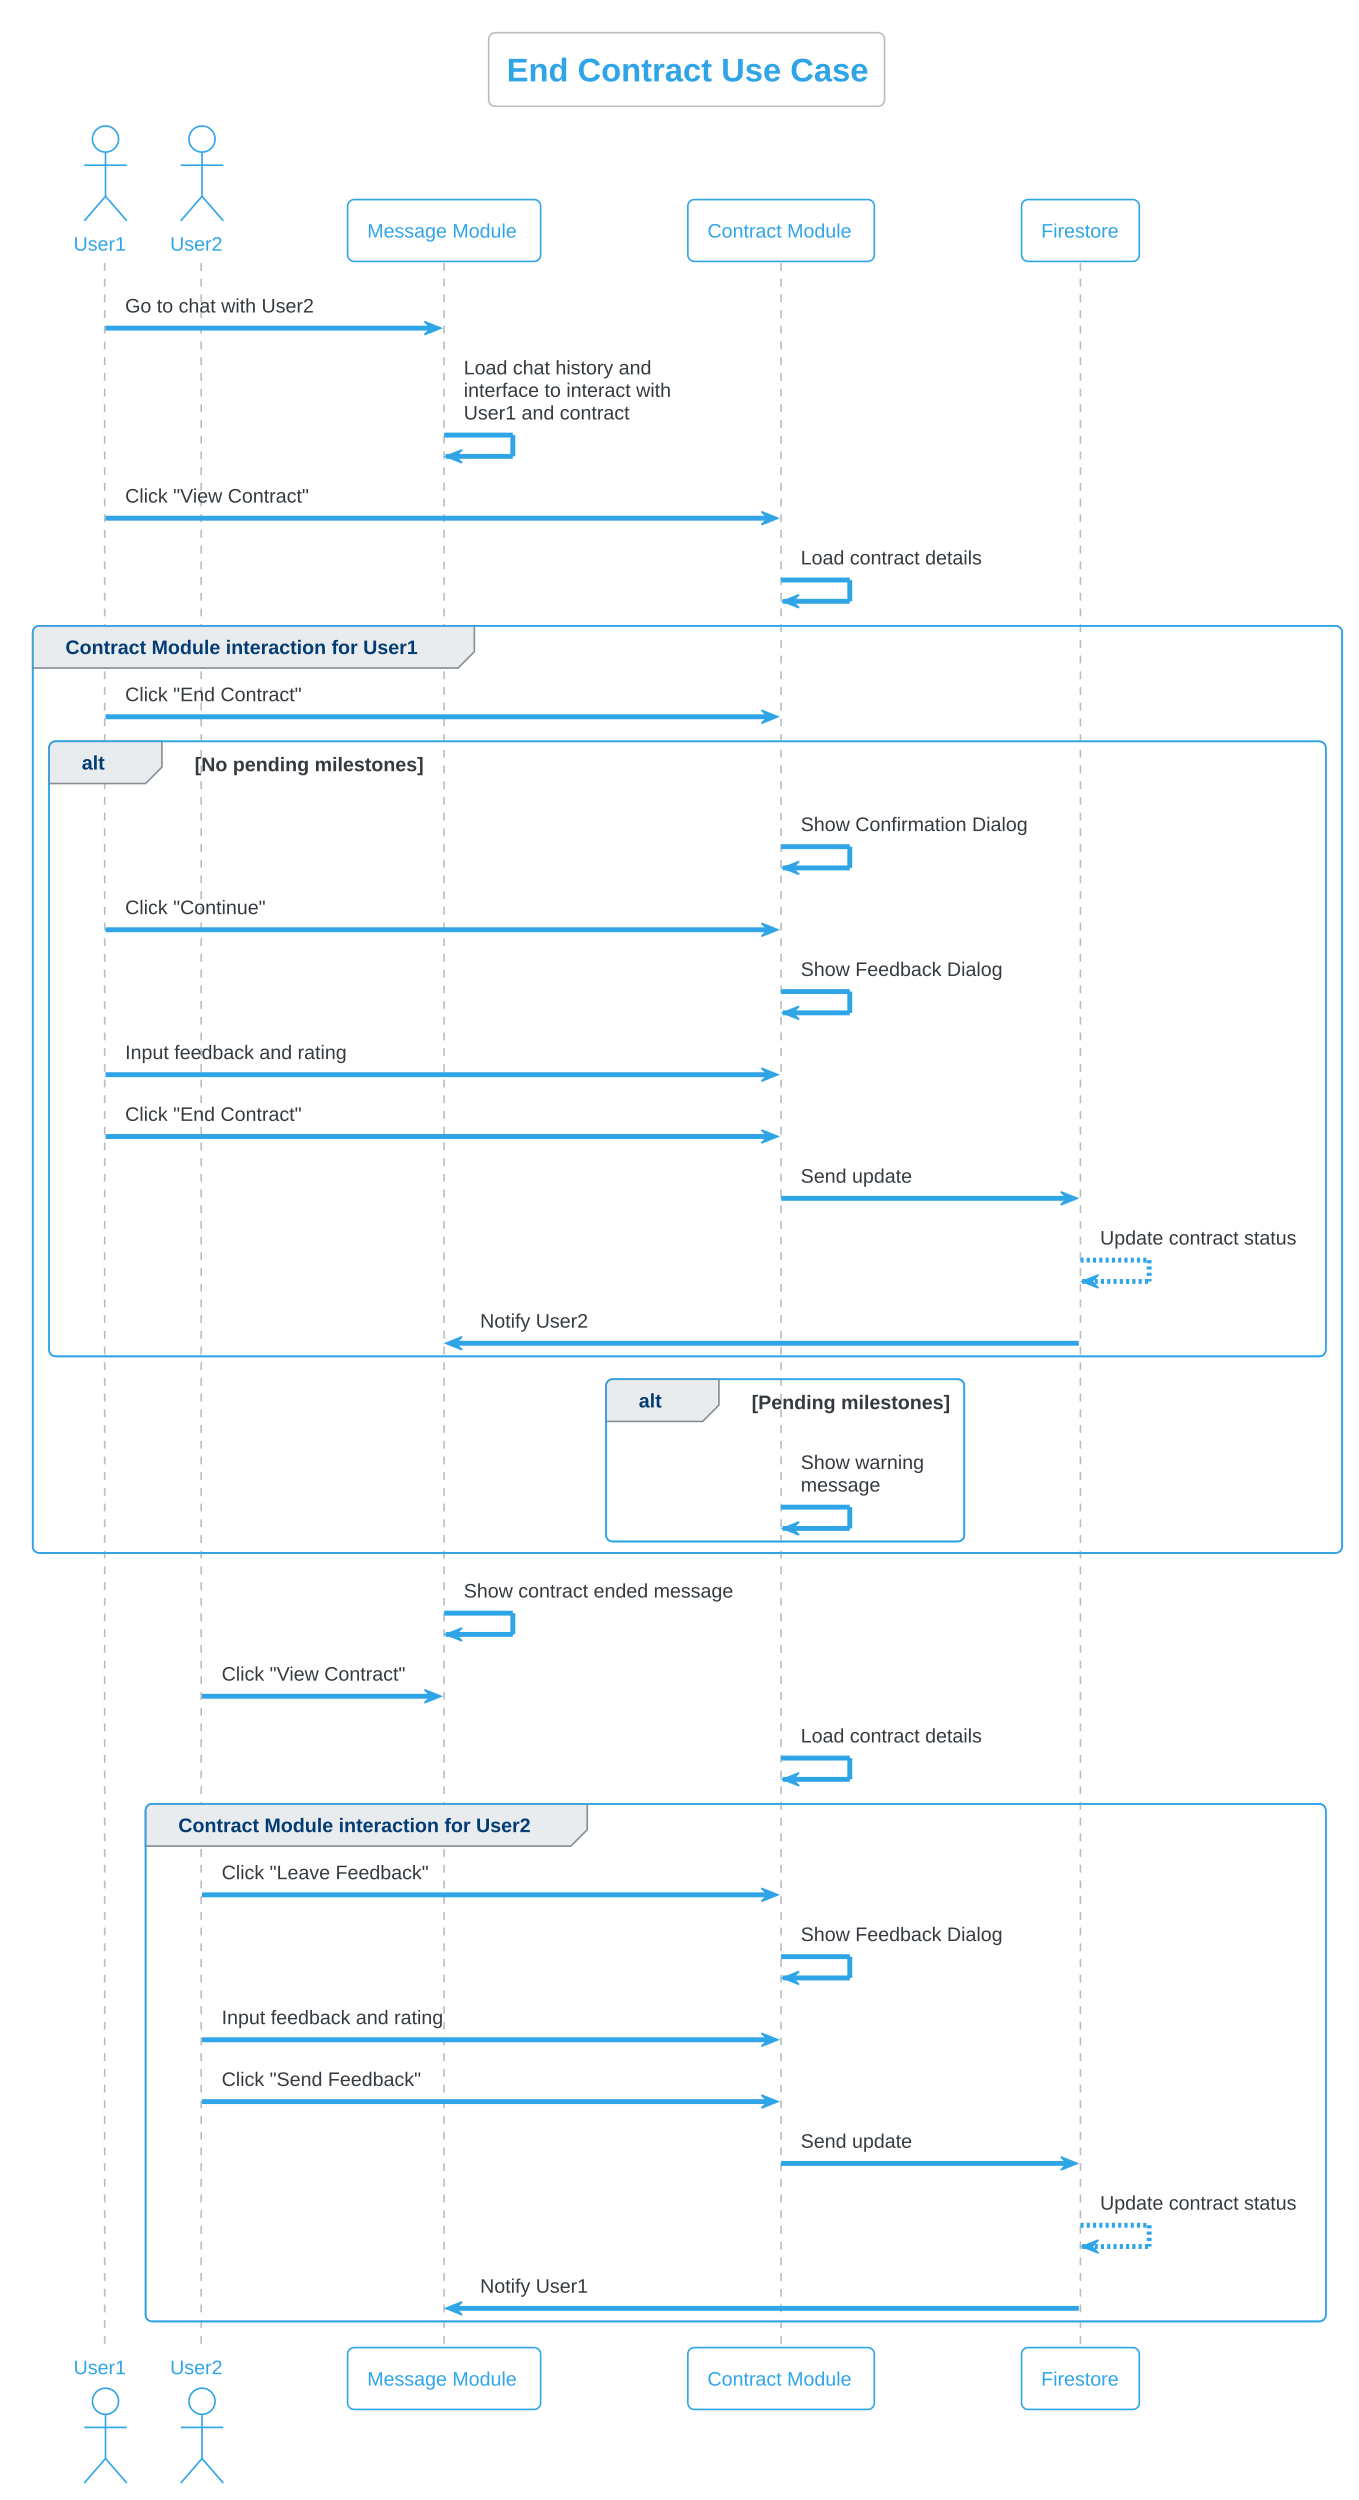
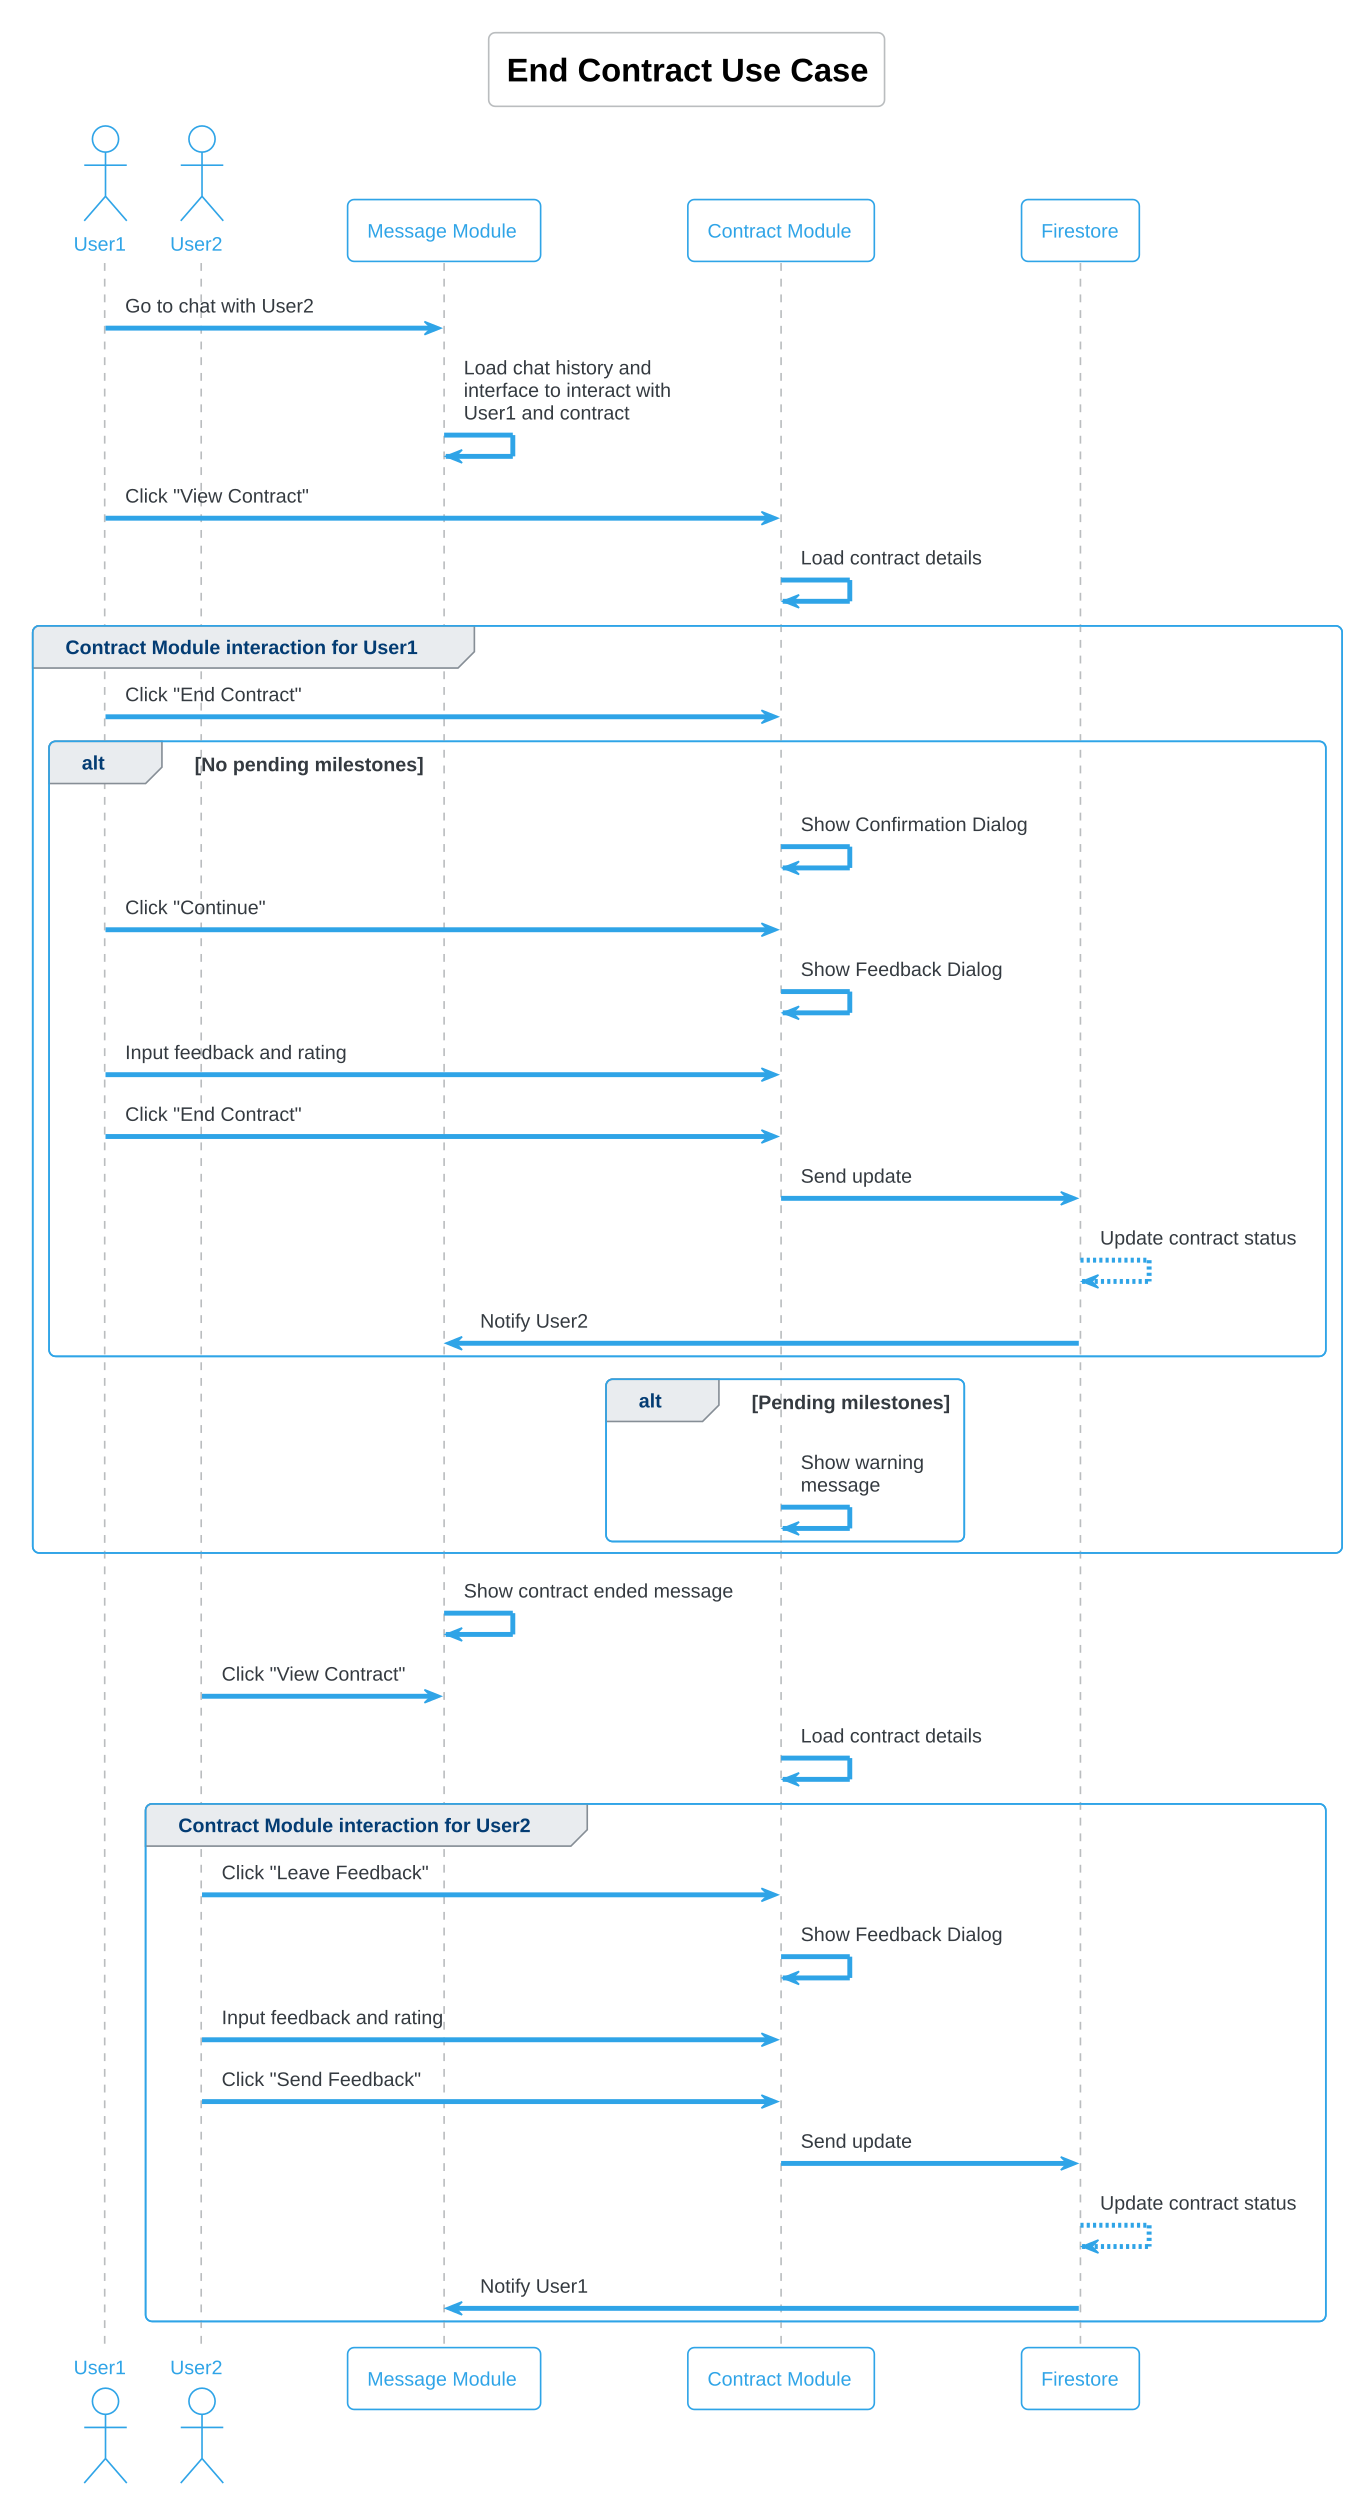
<svg xmlns="http://www.w3.org/2000/svg" contentStyleType="text/css" height="1592.708px" preserveAspectRatio="none" style="width:865px;height:1592px;background:#FFFFFF;" version="1.1" viewBox="0 0 865 1592" width="865.625px" zoomAndPan="magnify">
  <defs />
  <g>
    <rect fill="none" height="46.873" id="_title" rx="4.167" ry="4.167" style="stroke:#BABDBF;stroke-width:1.042;" width="252.083" x="311.198" y="20.833" />
-     <text fill="#2FA4E7" font-family="Arial" font-size="20.833" font-weight="bold" lengthAdjust="spacing" textLength="229.167" x="322.656" y="51.833">End Contract Use Case</text>
+     <text fill="#000000" font-family="Arial" font-size="20.833" font-weight="bold" lengthAdjust="spacing" textLength="229.167" x="322.656" y="51.833">End Contract Use Case</text>
    <rect fill="none" height="590.397" rx="4.167" ry="4.167" style="stroke:#2FA4E7;stroke-width:1.042;" width="833.854" x="20.833" y="398.531" />
    <rect fill="none" height="391.654" rx="4.167" ry="4.167" style="stroke:#2FA4E7;stroke-width:1.042;" width="813.021" x="31.25" y="472.07" />
    <rect fill="none" height="103.329" rx="4.167" ry="4.167" style="stroke:#2FA4E7;stroke-width:1.042;" width="228.125" x="385.938" y="878.308" />
    <rect fill="none" height="329.574" rx="4.167" ry="4.167" style="stroke:#2FA4E7;stroke-width:1.042;" width="751.562" x="92.708" y="1148.716" />
    <line style="stroke:#BABDBF;stroke-width:1.042;stroke-dasharray:5.0,5.0;" x1="66.667" x2="66.667" y1="167.497" y2="1495.998" />
    <line style="stroke:#BABDBF;stroke-width:1.042;stroke-dasharray:5.0,5.0;" x1="128.125" x2="128.125" y1="167.497" y2="1495.998" />
    <line style="stroke:#BABDBF;stroke-width:1.042;stroke-dasharray:5.0,5.0;" x1="282.812" x2="282.812" y1="167.497" y2="1495.998" />
    <line style="stroke:#BABDBF;stroke-width:1.042;stroke-dasharray:5.0,5.0;" x1="497.396" x2="497.396" y1="167.497" y2="1495.998" />
    <line style="stroke:#BABDBF;stroke-width:1.042;stroke-dasharray:5.0,5.0;" x1="688.021" x2="688.021" y1="167.497" y2="1495.998" />
    <text fill="#2FA4E7" font-family="Arial" font-size="12.5" lengthAdjust="spacing" textLength="34.375" x="46.875" y="159.639">User1</text>
    <ellipse cx="67.188" cy="88.54" fill="none" rx="8.333" ry="8.333" style="stroke:#2FA4E7;stroke-width:1.042;" />
    <path d="M67.188,96.873 L67.188,124.998 M53.646,105.206 L80.729,105.206 M67.188,124.998 L53.646,140.623 M67.188,124.998 L80.729,140.623 " fill="none" style="stroke:#2FA4E7;stroke-width:1.042;" />
    <text fill="#2FA4E7" font-family="Arial" font-size="12.5" lengthAdjust="spacing" textLength="34.375" x="46.875" y="1511.89">User1</text>
    <ellipse cx="67.188" cy="1529.122" fill="none" rx="8.333" ry="8.333" style="stroke:#2FA4E7;stroke-width:1.042;" />
    <path d="M67.188,1537.455 L67.188,1565.58 M53.646,1545.789 L80.729,1545.789 M67.188,1565.58 L53.646,1581.205 M67.188,1565.58 L80.729,1581.205 " fill="none" style="stroke:#2FA4E7;stroke-width:1.042;" />
    <text fill="#2FA4E7" font-family="Arial" font-size="12.5" lengthAdjust="spacing" textLength="34.375" x="108.333" y="159.639">User2</text>
    <ellipse cx="128.646" cy="88.54" fill="none" rx="8.333" ry="8.333" style="stroke:#2FA4E7;stroke-width:1.042;" />
    <path d="M128.646,96.873 L128.646,124.998 M115.104,105.206 L142.188,105.206 M128.646,124.998 L115.104,140.623 M128.646,124.998 L142.188,140.623 " fill="none" style="stroke:#2FA4E7;stroke-width:1.042;" />
    <text fill="#2FA4E7" font-family="Arial" font-size="12.5" lengthAdjust="spacing" textLength="34.375" x="108.333" y="1511.89">User2</text>
    <ellipse cx="128.646" cy="1529.122" fill="none" rx="8.333" ry="8.333" style="stroke:#2FA4E7;stroke-width:1.042;" />
    <path d="M128.646,1537.455 L128.646,1565.58 M115.104,1545.789 L142.188,1545.789 M128.646,1565.58 L115.104,1581.205 M128.646,1565.58 L142.188,1581.205 " fill="none" style="stroke:#2FA4E7;stroke-width:1.042;" />
    <rect fill="none" height="39.374" rx="4.167" ry="4.167" style="stroke:#2FA4E7;stroke-width:1.042;" width="122.917" x="221.354" y="127.081" />
    <text fill="#2FA4E7" font-family="Arial" font-size="12.5" lengthAdjust="spacing" textLength="97.917" x="233.854" y="151.306">Message Module</text>
    <rect fill="none" height="39.374" rx="4.167" ry="4.167" style="stroke:#2FA4E7;stroke-width:1.042;" width="122.917" x="221.354" y="1494.957" />
    <text fill="#2FA4E7" font-family="Arial" font-size="12.5" lengthAdjust="spacing" textLength="97.917" x="233.854" y="1519.181">Message Module</text>
    <rect fill="none" height="39.374" rx="4.167" ry="4.167" style="stroke:#2FA4E7;stroke-width:1.042;" width="118.75" x="438.021" y="127.081" />
    <text fill="#2FA4E7" font-family="Arial" font-size="12.5" lengthAdjust="spacing" textLength="93.75" x="450.521" y="151.306">Contract Module</text>
    <rect fill="none" height="39.374" rx="4.167" ry="4.167" style="stroke:#2FA4E7;stroke-width:1.042;" width="118.75" x="438.021" y="1494.957" />
    <text fill="#2FA4E7" font-family="Arial" font-size="12.5" lengthAdjust="spacing" textLength="93.75" x="450.521" y="1519.181">Contract Module</text>
    <rect fill="none" height="39.374" rx="4.167" ry="4.167" style="stroke:#2FA4E7;stroke-width:1.042;" width="75" x="650.521" y="127.081" />
    <text fill="#2FA4E7" font-family="Arial" font-size="12.5" lengthAdjust="spacing" textLength="50" x="663.021" y="151.306">Firestore</text>
    <rect fill="none" height="39.374" rx="4.167" ry="4.167" style="stroke:#2FA4E7;stroke-width:1.042;" width="75" x="650.521" y="1494.957" />
    <text fill="#2FA4E7" font-family="Arial" font-size="12.5" lengthAdjust="spacing" textLength="50" x="663.021" y="1519.181">Firestore</text>
    <polygon fill="#2FA4E7" points="270.312,204.787,280.729,208.954,270.312,213.12,274.479,208.954" style="stroke:#2FA4E7;stroke-width:1.042;" />
    <line style="stroke:#2FA4E7;stroke-width:3.125;" x1="67.188" x2="276.562" y1="208.954" y2="208.954" />
    <text fill="#343A40" font-family="Arial" font-size="12.5" lengthAdjust="spacing" textLength="120.833" x="79.688" y="199.013">Go to chat with User2</text>
    <line style="stroke:#2FA4E7;stroke-width:3.125;" x1="282.812" x2="326.562" y1="277.075" y2="277.075" />
    <line style="stroke:#2FA4E7;stroke-width:3.125;" x1="326.562" x2="326.562" y1="277.075" y2="290.617" />
    <line style="stroke:#2FA4E7;stroke-width:3.125;" x1="283.854" x2="326.562" y1="290.617" y2="290.617" />
    <polygon fill="#2FA4E7" points="294.271,286.45,283.854,290.617,294.271,294.784,290.104,290.617" style="stroke:#2FA4E7;stroke-width:1.042;" />
    <text fill="#343A40" font-family="Arial" font-size="12.5" lengthAdjust="spacing" textLength="121.875" x="295.312" y="238.387">Load chat history and</text>
    <text fill="#343A40" font-family="Arial" font-size="12.5" lengthAdjust="spacing" textLength="133.333" x="295.312" y="252.761">interface to interact with</text>
    <text fill="#343A40" font-family="Arial" font-size="12.5" lengthAdjust="spacing" textLength="107.292" x="295.312" y="267.135">User1 and contract</text>
    <polygon fill="#2FA4E7" points="484.896,325.824,495.312,329.991,484.896,334.157,489.062,329.991" style="stroke:#2FA4E7;stroke-width:1.042;" />
    <line style="stroke:#2FA4E7;stroke-width:3.125;" x1="67.188" x2="491.146" y1="329.991" y2="329.991" />
    <text fill="#343A40" font-family="Arial" font-size="12.5" lengthAdjust="spacing" textLength="118.75" x="79.688" y="320.05">Click "View Contract"</text>
    <line style="stroke:#2FA4E7;stroke-width:3.125;" x1="497.396" x2="541.146" y1="369.364" y2="369.364" />
    <line style="stroke:#2FA4E7;stroke-width:3.125;" x1="541.146" x2="541.146" y1="369.364" y2="382.906" />
    <line style="stroke:#2FA4E7;stroke-width:3.125;" x1="498.438" x2="541.146" y1="382.906" y2="382.906" />
    <polygon fill="#2FA4E7" points="508.854,378.739,498.438,382.906,508.854,387.073,504.688,382.906" style="stroke:#2FA4E7;stroke-width:1.042;" />
    <text fill="#343A40" font-family="Arial" font-size="12.5" lengthAdjust="spacing" textLength="117.708" x="509.896" y="359.424">Load contract details</text>
    <path d="M25,398.531 L302.083,398.531 L302.083,414.988 L291.667,425.405 L20.833,425.405 L20.833,402.698 A4.167,4.167 0 0 1 25,398.531 " fill="#E9ECEF" style="stroke:#868E96;stroke-width:1.042;" />
    <rect fill="none" height="590.397" rx="4.167" ry="4.167" style="stroke:#2FA4E7;stroke-width:1.042;" width="833.854" x="20.833" y="398.531" />
    <text fill="#033C73" font-family="Arial" font-size="12.5" font-weight="bold" lengthAdjust="spacing" textLength="223.958" x="41.667" y="416.506">Contract Module interaction for User1</text>
    <polygon fill="#2FA4E7" points="484.896,452.279,495.312,456.445,484.896,460.612,489.062,456.445" style="stroke:#2FA4E7;stroke-width:1.042;" />
    <line style="stroke:#2FA4E7;stroke-width:3.125;" x1="67.188" x2="491.146" y1="456.445" y2="456.445" />
    <text fill="#343A40" font-family="Arial" font-size="12.5" lengthAdjust="spacing" textLength="113.542" x="79.688" y="446.505">Click "End Contract"</text>
    <path d="M35.417,472.07 L103.125,472.07 L103.125,488.527 L92.708,498.944 L31.25,498.944 L31.25,476.237 A4.167,4.167 0 0 1 35.417,472.07 " fill="#E9ECEF" style="stroke:#868E96;stroke-width:1.042;" />
    <rect fill="none" height="391.654" rx="4.167" ry="4.167" style="stroke:#2FA4E7;stroke-width:1.042;" width="813.021" x="31.25" y="472.07" />
    <text fill="#033C73" font-family="Arial" font-size="12.5" font-weight="bold" lengthAdjust="spacing" textLength="14.583" x="52.083" y="490.045">alt</text>
    <text fill="#343A40" font-family="Arial" font-size="12.5" font-weight="bold" lengthAdjust="spacing" textLength="143.75" x="123.958" y="491.087">[No pending milestones]</text>
    <line style="stroke:#2FA4E7;stroke-width:3.125;" x1="497.396" x2="541.146" y1="539.15" y2="539.15" />
    <line style="stroke:#2FA4E7;stroke-width:3.125;" x1="541.146" x2="541.146" y1="539.15" y2="552.692" />
    <line style="stroke:#2FA4E7;stroke-width:3.125;" x1="498.438" x2="541.146" y1="552.692" y2="552.692" />
    <polygon fill="#2FA4E7" points="508.854,548.525,498.438,552.692,508.854,556.858,504.688,552.692" style="stroke:#2FA4E7;stroke-width:1.042;" />
    <text fill="#343A40" font-family="Arial" font-size="12.5" lengthAdjust="spacing" textLength="148.958" x="509.896" y="529.209">Show Confirmation Dialog</text>
    <polygon fill="#2FA4E7" points="484.896,587.899,495.312,592.065,484.896,596.232,489.062,592.065" style="stroke:#2FA4E7;stroke-width:1.042;" />
    <line style="stroke:#2FA4E7;stroke-width:3.125;" x1="67.188" x2="491.146" y1="592.065" y2="592.065" />
    <text fill="#343A40" font-family="Arial" font-size="12.5" lengthAdjust="spacing" textLength="91.667" x="79.688" y="582.125">Click "Continue"</text>
    <line style="stroke:#2FA4E7;stroke-width:3.125;" x1="497.396" x2="541.146" y1="631.439" y2="631.439" />
    <line style="stroke:#2FA4E7;stroke-width:3.125;" x1="541.146" x2="541.146" y1="631.439" y2="644.981" />
    <line style="stroke:#2FA4E7;stroke-width:3.125;" x1="498.438" x2="541.146" y1="644.981" y2="644.981" />
    <polygon fill="#2FA4E7" points="508.854,640.814,498.438,644.981,508.854,649.148,504.688,644.981" style="stroke:#2FA4E7;stroke-width:1.042;" />
    <text fill="#343A40" font-family="Arial" font-size="12.5" lengthAdjust="spacing" textLength="132.292" x="509.896" y="621.499">Show Feedback Dialog</text>
    <polygon fill="#2FA4E7" points="484.896,680.188,495.312,684.355,484.896,688.521,489.062,684.355" style="stroke:#2FA4E7;stroke-width:1.042;" />
    <line style="stroke:#2FA4E7;stroke-width:3.125;" x1="67.188" x2="491.146" y1="684.355" y2="684.355" />
    <text fill="#343A40" font-family="Arial" font-size="12.5" lengthAdjust="spacing" textLength="143.75" x="79.688" y="674.414">Input feedback and rating</text>
    <polygon fill="#2FA4E7" points="484.896,719.562,495.312,723.728,484.896,727.895,489.062,723.728" style="stroke:#2FA4E7;stroke-width:1.042;" />
    <line style="stroke:#2FA4E7;stroke-width:3.125;" x1="67.188" x2="491.146" y1="723.728" y2="723.728" />
    <text fill="#343A40" font-family="Arial" font-size="12.5" lengthAdjust="spacing" textLength="113.542" x="79.688" y="713.788">Click "End Contract"</text>
    <polygon fill="#2FA4E7" points="675.521,758.936,685.938,763.102,675.521,767.269,679.688,763.102" style="stroke:#2FA4E7;stroke-width:1.042;" />
    <line style="stroke:#2FA4E7;stroke-width:3.125;" x1="497.396" x2="681.771" y1="763.102" y2="763.102" />
    <text fill="#343A40" font-family="Arial" font-size="12.5" lengthAdjust="spacing" textLength="72.917" x="509.896" y="753.162">Send update</text>
    <line style="stroke:#2FA4E7;stroke-width:3.125;stroke-dasharray:2.0,2.0;" x1="688.021" x2="731.771" y1="802.476" y2="802.476" />
    <line style="stroke:#2FA4E7;stroke-width:3.125;stroke-dasharray:2.0,2.0;" x1="731.771" x2="731.771" y1="802.476" y2="816.018" />
    <line style="stroke:#2FA4E7;stroke-width:3.125;stroke-dasharray:2.0,2.0;" x1="689.062" x2="731.771" y1="816.018" y2="816.018" />
    <polygon fill="#2FA4E7" points="699.479,811.851,689.062,816.018,699.479,820.184,695.312,816.018" style="stroke:#2FA4E7;stroke-width:1.042;" />
    <text fill="#343A40" font-family="Arial" font-size="12.5" lengthAdjust="spacing" textLength="126.042" x="700.521" y="792.535">Update contract status</text>
    <polygon fill="#2FA4E7" points="294.271,851.225,283.854,855.391,294.271,859.558,290.104,855.391" style="stroke:#2FA4E7;stroke-width:1.042;" />
    <line style="stroke:#2FA4E7;stroke-width:3.125;" x1="288.021" x2="686.979" y1="855.391" y2="855.391" />
    <text fill="#343A40" font-family="Arial" font-size="12.5" lengthAdjust="spacing" textLength="69.792" x="305.729" y="845.451">Notify User2</text>
    <path d="M390.104,878.308 L457.812,878.308 L457.812,894.765 L447.396,905.182 L385.938,905.182 L385.938,882.475 A4.167,4.167 0 0 1 390.104,878.308 " fill="#E9ECEF" style="stroke:#868E96;stroke-width:1.042;" />
    <rect fill="none" height="103.329" rx="4.167" ry="4.167" style="stroke:#2FA4E7;stroke-width:1.042;" width="228.125" x="385.938" y="878.308" />
    <text fill="#033C73" font-family="Arial" font-size="12.5" font-weight="bold" lengthAdjust="spacing" textLength="14.583" x="406.771" y="896.283">alt</text>
    <text fill="#343A40" font-family="Arial" font-size="12.5" font-weight="bold" lengthAdjust="spacing" textLength="125" x="478.646" y="897.325">[Pending milestones]</text>
    <line style="stroke:#2FA4E7;stroke-width:3.125;" x1="497.396" x2="541.146" y1="959.762" y2="959.762" />
    <line style="stroke:#2FA4E7;stroke-width:3.125;" x1="541.146" x2="541.146" y1="959.762" y2="973.303" />
    <line style="stroke:#2FA4E7;stroke-width:3.125;" x1="498.438" x2="541.146" y1="973.303" y2="973.303" />
    <polygon fill="#2FA4E7" points="508.854,969.137,498.438,973.303,508.854,977.47,504.688,973.303" style="stroke:#2FA4E7;stroke-width:1.042;" />
    <text fill="#343A40" font-family="Arial" font-size="12.5" lengthAdjust="spacing" textLength="81.25" x="509.896" y="935.447">Show warning</text>
    <text fill="#343A40" font-family="Arial" font-size="12.5" lengthAdjust="spacing" textLength="52.083" x="509.896" y="949.821">message</text>
    <line style="stroke:#2FA4E7;stroke-width:3.125;" x1="282.812" x2="326.562" y1="1027.26" y2="1027.26" />
    <line style="stroke:#2FA4E7;stroke-width:3.125;" x1="326.562" x2="326.562" y1="1027.26" y2="1040.802" />
    <line style="stroke:#2FA4E7;stroke-width:3.125;" x1="283.854" x2="326.562" y1="1040.802" y2="1040.802" />
    <polygon fill="#2FA4E7" points="294.271,1036.635,283.854,1040.802,294.271,1044.969,290.104,1040.802" style="stroke:#2FA4E7;stroke-width:1.042;" />
    <text fill="#343A40" font-family="Arial" font-size="12.5" lengthAdjust="spacing" textLength="175" x="295.312" y="1017.32">Show contract ended message</text>
    <polygon fill="#2FA4E7" points="270.312,1076.009,280.729,1080.176,270.312,1084.342,274.479,1080.176" style="stroke:#2FA4E7;stroke-width:1.042;" />
    <line style="stroke:#2FA4E7;stroke-width:3.125;" x1="128.646" x2="276.562" y1="1080.176" y2="1080.176" />
    <text fill="#343A40" font-family="Arial" font-size="12.5" lengthAdjust="spacing" textLength="118.75" x="141.146" y="1070.235">Click "View Contract"</text>
    <line style="stroke:#2FA4E7;stroke-width:3.125;" x1="497.396" x2="541.146" y1="1119.55" y2="1119.55" />
    <line style="stroke:#2FA4E7;stroke-width:3.125;" x1="541.146" x2="541.146" y1="1119.55" y2="1133.091" />
    <line style="stroke:#2FA4E7;stroke-width:3.125;" x1="498.438" x2="541.146" y1="1133.091" y2="1133.091" />
    <polygon fill="#2FA4E7" points="508.854,1128.925,498.438,1133.091,508.854,1137.258,504.688,1133.091" style="stroke:#2FA4E7;stroke-width:1.042;" />
    <text fill="#343A40" font-family="Arial" font-size="12.5" lengthAdjust="spacing" textLength="117.708" x="509.896" y="1109.609">Load contract details</text>
    <path d="M96.875,1148.716 L373.958,1148.716 L373.958,1165.173 L363.542,1175.59 L92.708,1175.59 L92.708,1152.883 A4.167,4.167 0 0 1 96.875,1148.716 " fill="#E9ECEF" style="stroke:#868E96;stroke-width:1.042;" />
    <rect fill="none" height="329.574" rx="4.167" ry="4.167" style="stroke:#2FA4E7;stroke-width:1.042;" width="751.562" x="92.708" y="1148.716" />
    <text fill="#033C73" font-family="Arial" font-size="12.5" font-weight="bold" lengthAdjust="spacing" textLength="223.958" x="113.542" y="1166.691">Contract Module interaction for User2</text>
    <polygon fill="#2FA4E7" points="484.896,1202.464,495.312,1206.63,484.896,1210.797,489.062,1206.63" style="stroke:#2FA4E7;stroke-width:1.042;" />
    <line style="stroke:#2FA4E7;stroke-width:3.125;" x1="128.646" x2="491.146" y1="1206.63" y2="1206.63" />
    <text fill="#343A40" font-family="Arial" font-size="12.5" lengthAdjust="spacing" textLength="134.375" x="141.146" y="1196.69">Click "Leave Feedback"</text>
    <line style="stroke:#2FA4E7;stroke-width:3.125;" x1="497.396" x2="541.146" y1="1246.004" y2="1246.004" />
    <line style="stroke:#2FA4E7;stroke-width:3.125;" x1="541.146" x2="541.146" y1="1246.004" y2="1259.546" />
    <line style="stroke:#2FA4E7;stroke-width:3.125;" x1="498.438" x2="541.146" y1="1259.546" y2="1259.546" />
    <polygon fill="#2FA4E7" points="508.854,1255.379,498.438,1259.546,508.854,1263.713,504.688,1259.546" style="stroke:#2FA4E7;stroke-width:1.042;" />
    <text fill="#343A40" font-family="Arial" font-size="12.5" lengthAdjust="spacing" textLength="132.292" x="509.896" y="1236.064">Show Feedback Dialog</text>
    <polygon fill="#2FA4E7" points="484.896,1294.753,495.312,1298.92,484.896,1303.086,489.062,1298.92" style="stroke:#2FA4E7;stroke-width:1.042;" />
    <line style="stroke:#2FA4E7;stroke-width:3.125;" x1="128.646" x2="491.146" y1="1298.92" y2="1298.92" />
    <text fill="#343A40" font-family="Arial" font-size="12.5" lengthAdjust="spacing" textLength="143.75" x="141.146" y="1288.979">Input feedback and rating</text>
    <polygon fill="#2FA4E7" points="484.896,1334.127,495.312,1338.293,484.896,1342.46,489.062,1338.293" style="stroke:#2FA4E7;stroke-width:1.042;" />
    <line style="stroke:#2FA4E7;stroke-width:3.125;" x1="128.646" x2="491.146" y1="1338.293" y2="1338.293" />
    <text fill="#343A40" font-family="Arial" font-size="12.5" lengthAdjust="spacing" textLength="129.167" x="141.146" y="1328.353">Click "Send Feedback"</text>
    <polygon fill="#2FA4E7" points="675.521,1373.501,685.938,1377.667,675.521,1381.834,679.688,1377.667" style="stroke:#2FA4E7;stroke-width:1.042;" />
    <line style="stroke:#2FA4E7;stroke-width:3.125;" x1="497.396" x2="681.771" y1="1377.667" y2="1377.667" />
    <text fill="#343A40" font-family="Arial" font-size="12.5" lengthAdjust="spacing" textLength="72.917" x="509.896" y="1367.727">Send update</text>
    <line style="stroke:#2FA4E7;stroke-width:3.125;stroke-dasharray:2.0,2.0;" x1="688.021" x2="731.771" y1="1417.041" y2="1417.041" />
    <line style="stroke:#2FA4E7;stroke-width:3.125;stroke-dasharray:2.0,2.0;" x1="731.771" x2="731.771" y1="1417.041" y2="1430.583" />
    <line style="stroke:#2FA4E7;stroke-width:3.125;stroke-dasharray:2.0,2.0;" x1="689.062" x2="731.771" y1="1430.583" y2="1430.583" />
    <polygon fill="#2FA4E7" points="699.479,1426.416,689.062,1430.583,699.479,1434.749,695.312,1430.583" style="stroke:#2FA4E7;stroke-width:1.042;" />
    <text fill="#343A40" font-family="Arial" font-size="12.5" lengthAdjust="spacing" textLength="126.042" x="700.521" y="1407.1">Update contract status</text>
    <polygon fill="#2FA4E7" points="294.271,1465.79,283.854,1469.957,294.271,1474.123,290.104,1469.957" style="stroke:#2FA4E7;stroke-width:1.042;" />
    <line style="stroke:#2FA4E7;stroke-width:3.125;" x1="288.021" x2="686.979" y1="1469.957" y2="1469.957" />
    <text fill="#343A40" font-family="Arial" font-size="12.5" lengthAdjust="spacing" textLength="69.792" x="305.729" y="1460.016">Notify User1</text>
  </g>
</svg>
